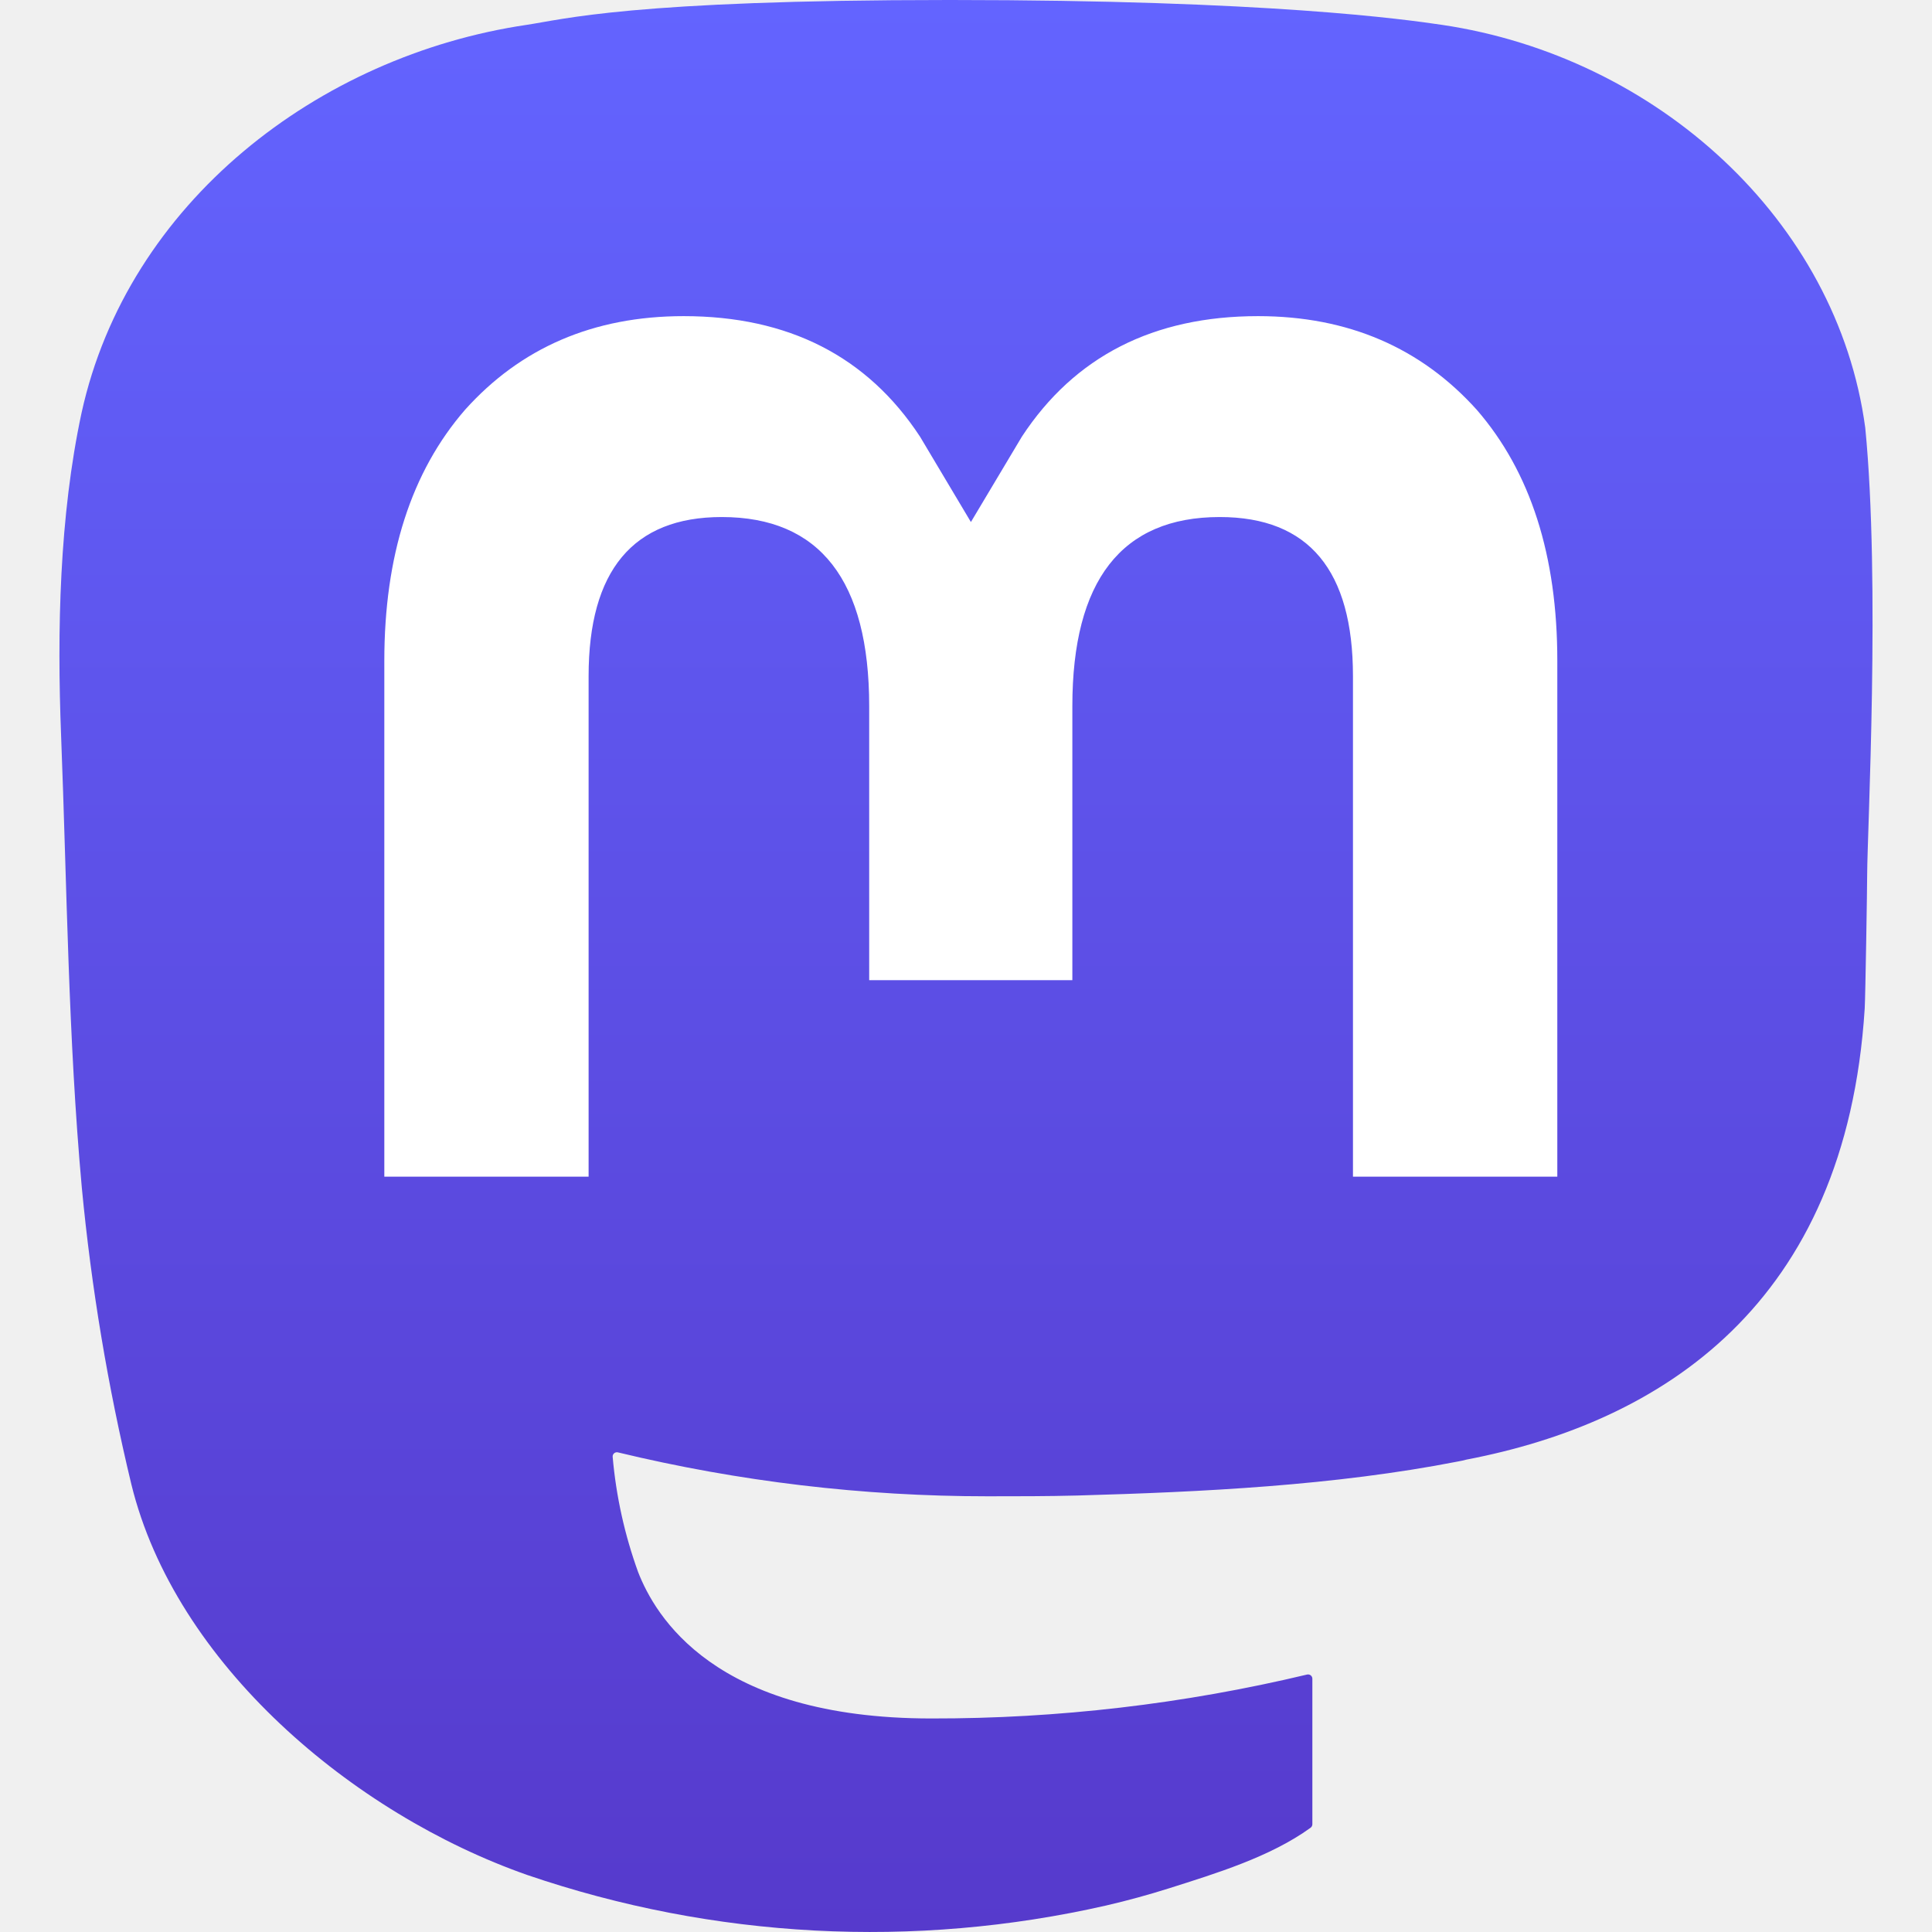
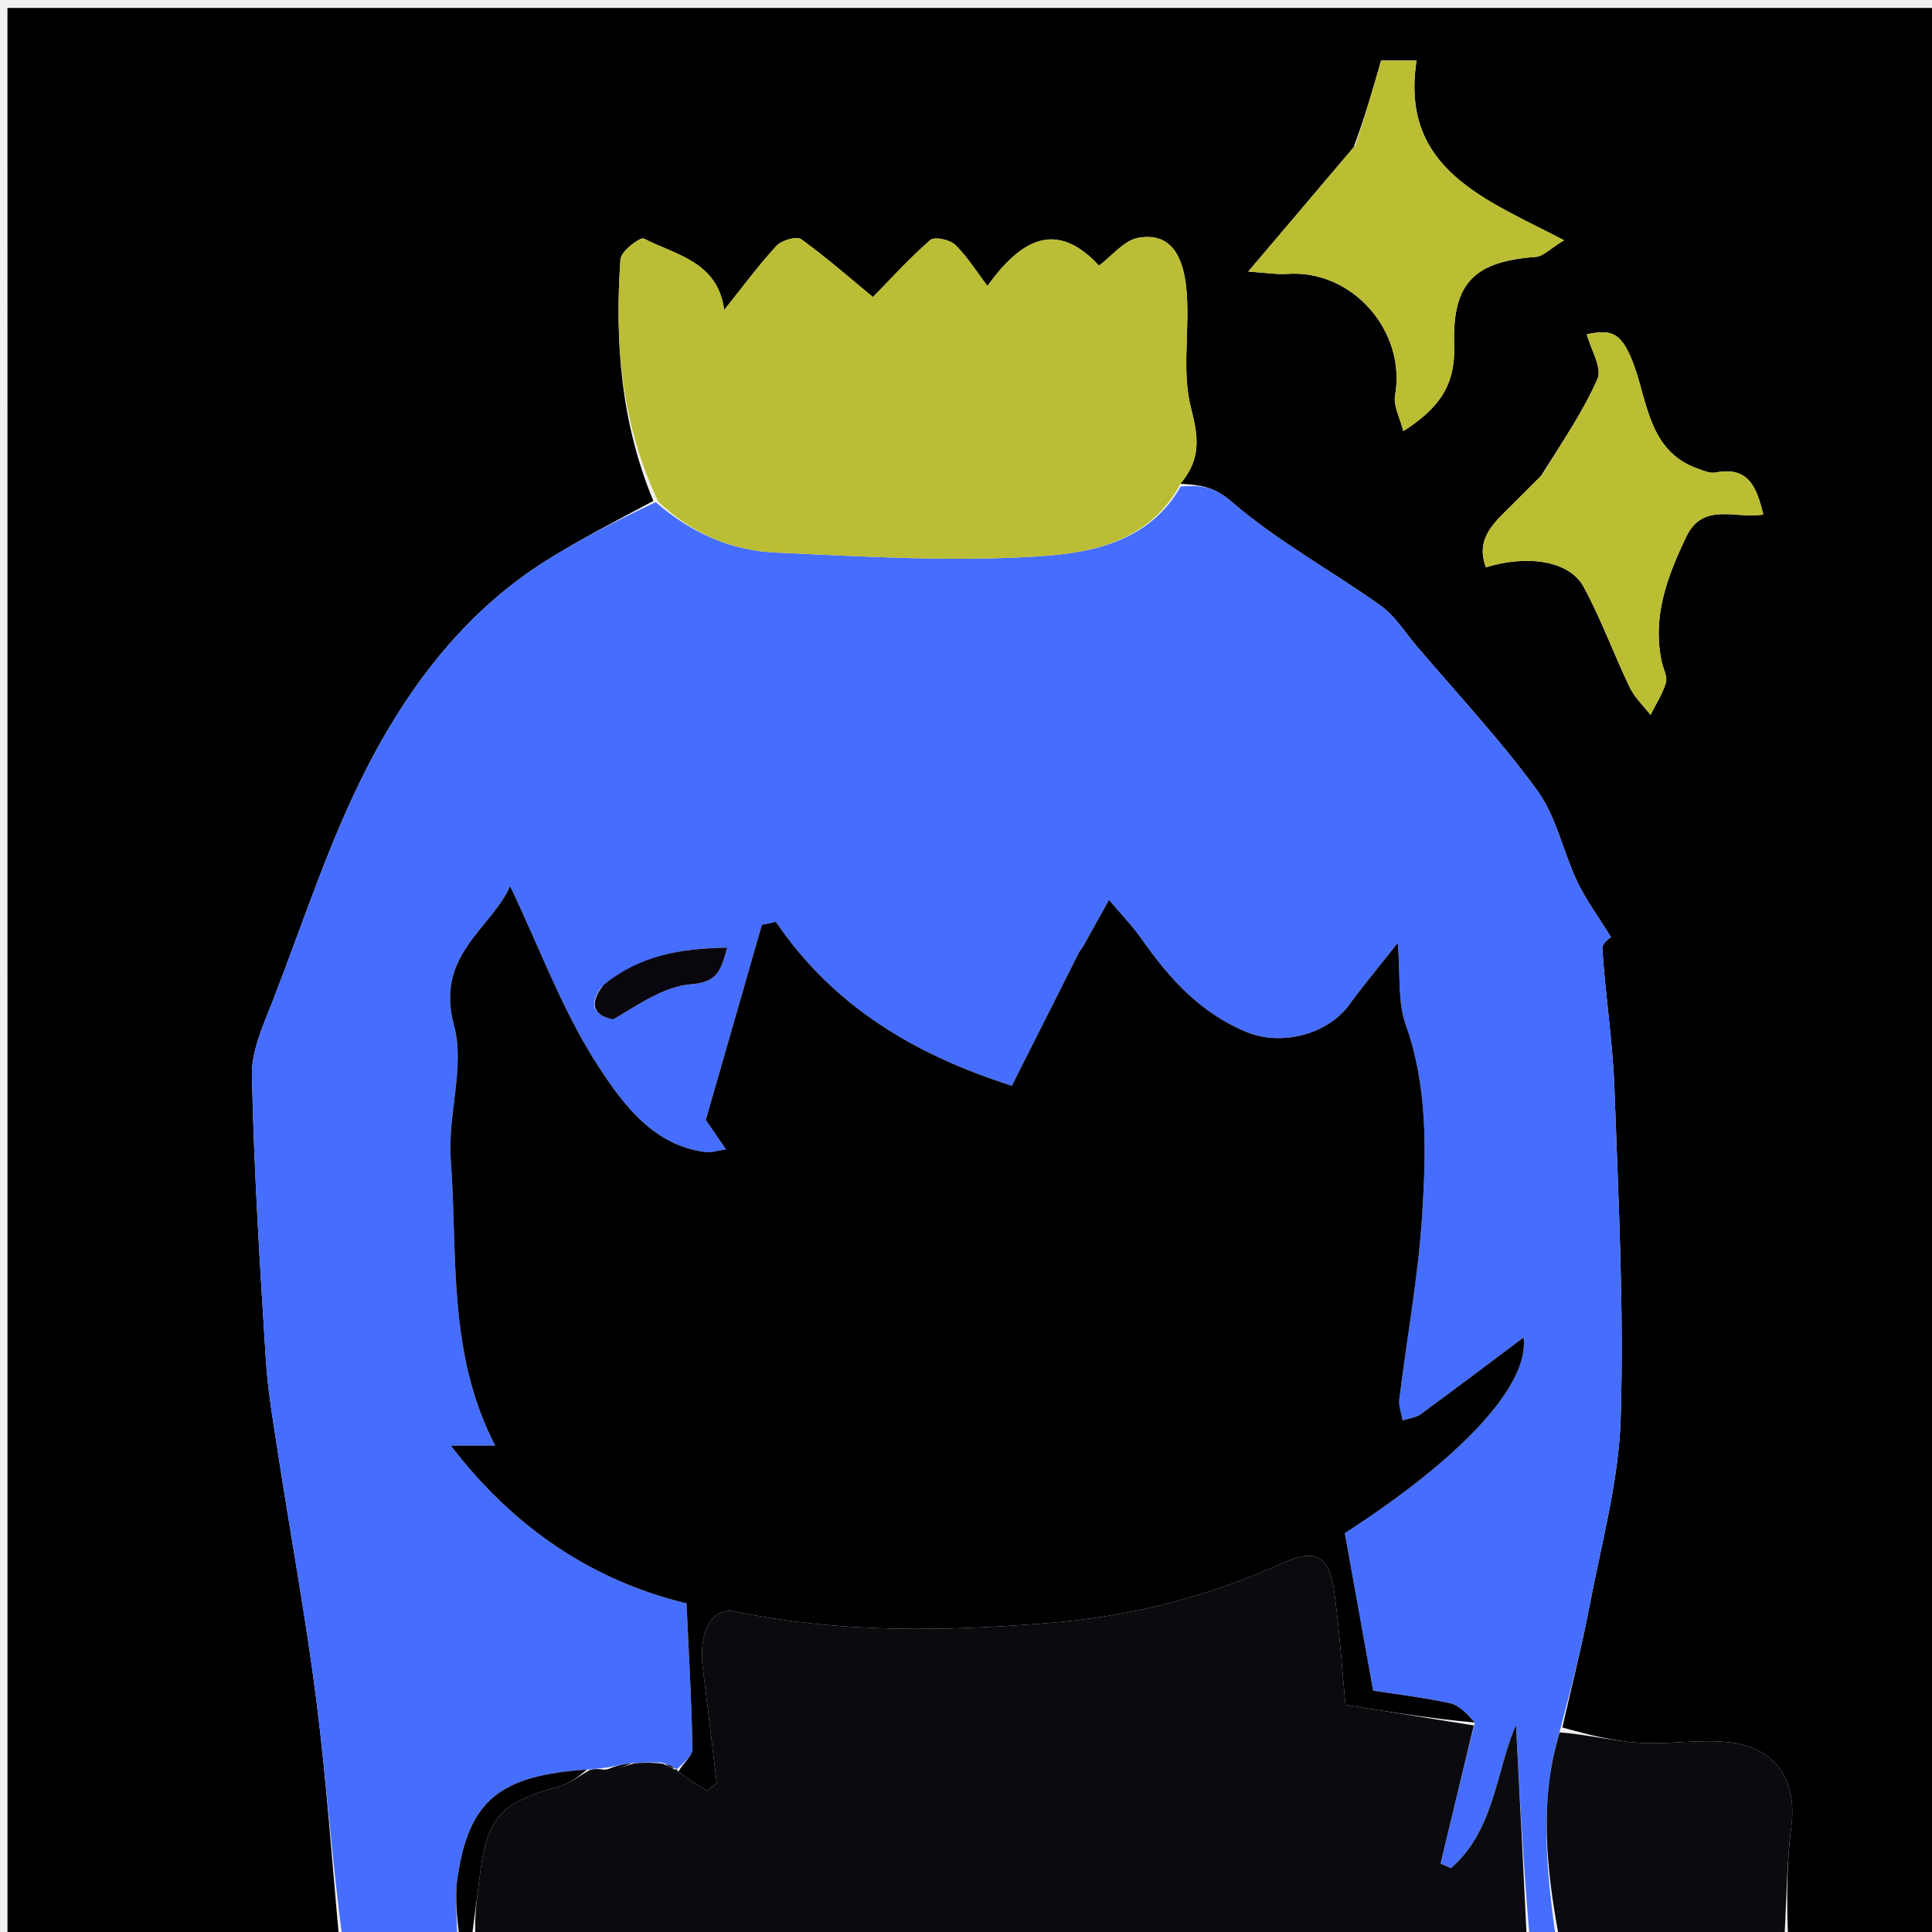
- <svg xmlns="http://www.w3.org/2000/svg" width="65" height="65" viewBox="0 0 61 65" fill="none">
-   <path d="M60.754 14.39C59.814 7.406 53.727 1.903 46.512 0.836C45.294 0.656 40.682 0 29.997 0H29.918C19.23 0 16.937 0.656 15.72 0.836C8.705 1.873 2.299 6.819 0.745 13.885C-0.003 17.365 -0.083 21.224 0.056 24.763C0.254 29.838 0.293 34.905 0.753 39.96C1.072 43.318 1.628 46.648 2.417 49.928C3.894 55.984 9.875 61.024 15.734 63.08C22.008 65.224 28.754 65.58 35.218 64.108C35.929 63.943 36.632 63.751 37.325 63.532C38.897 63.033 40.738 62.474 42.091 61.494C42.11 61.48 42.125 61.462 42.136 61.442C42.147 61.421 42.153 61.399 42.153 61.376V56.477C42.153 56.456 42.148 56.434 42.138 56.415C42.129 56.396 42.115 56.379 42.098 56.365C42.081 56.352 42.061 56.343 42.04 56.338C42.019 56.334 41.997 56.334 41.976 56.338C37.834 57.328 33.59 57.823 29.332 57.816C22.005 57.816 20.034 54.338 19.469 52.891C19.016 51.64 18.727 50.335 18.612 49.009C18.611 48.987 18.615 48.964 18.624 48.944C18.633 48.924 18.647 48.906 18.664 48.892C18.682 48.877 18.702 48.867 18.724 48.863C18.745 48.858 18.768 48.858 18.79 48.864C22.862 49.846 27.037 50.342 31.227 50.341C32.234 50.341 33.239 50.341 34.246 50.315C38.46 50.196 42.901 49.981 47.047 49.171C47.15 49.151 47.253 49.133 47.342 49.106C53.881 47.851 60.104 43.91 60.736 33.93C60.76 33.537 60.819 29.815 60.819 29.407C60.822 28.021 61.265 19.578 60.754 14.39Z" fill="url(#paint0_linear_89_8)" />
-   <path d="M50.394 22.237V39.588H43.519V22.748C43.519 19.203 42.041 17.395 39.036 17.395C35.733 17.395 34.078 19.534 34.078 23.759V32.976H27.243V23.759C27.243 19.534 25.586 17.395 22.282 17.395C19.295 17.395 17.803 19.203 17.803 22.748V39.588H10.93V22.237C10.93 18.692 11.835 15.875 13.645 13.788C15.513 11.705 17.962 10.636 21.003 10.636C24.522 10.636 27.181 11.989 28.954 14.692L30.665 17.563L32.379 14.692C34.152 11.989 36.811 10.636 40.324 10.636C43.362 10.636 45.811 11.705 47.685 13.788C49.493 15.873 50.396 18.69 50.394 22.237Z" fill="white" />
-   <defs>
-     <linearGradient id="paint0_linear_89_8" x1="30.5" y1="0" x2="30.5" y2="65" gradientUnits="userSpaceOnUse">
-       <stop stop-color="#6364FF" />
-       <stop offset="1" stop-color="#563ACC" />
-     </linearGradient>
-   </defs>
+ <svg xmlns="http://www.w3.org/2000/svg" version="1.1" id="Layer_1" x="0px" y="0px" width="100%" viewBox="0 0 262 262" enable-background="new 0 0 262 262" xml:space="preserve">
+   <path fill="#000000" opacity="1" stroke="none" d=" M46,263   C31.008,263 16.015,263 1.017,263   C1.012,175.719 1.012,88.439 1.012,1.079   C88.236,1.079 175.472,1.079 262.854,1.079   C262.854,88.333 262.854,175.667 262.854,263   C256.264,263 249.601,263 242.469,262.545   C242.284,257.302 242.307,252.48 242.919,247.735   C243.742,241.363 240.794,236.904 234.218,236.242   C230.294,235.847 226.265,236.594 222.313,236.343   C218.786,236.119 215.301,235.23 211.874,234.26   C213.162,228.537 214.528,223.218 215.55,217.834   C217.156,209.369 219.522,200.89 219.782,192.362   C220.237,177.478 219.468,162.548 218.937,147.647   C218.71,141.293 217.702,134.969 217.292,128.616   C217.24,127.812 218.668,126.913 218.486,127.123   C216.753,124.308 215.067,122.04 213.881,119.535   C211.956,115.47 211.052,110.744 208.474,107.202   C203.47,100.33 197.608,94.082 192.09,87.587   C190.511,85.728 189.169,83.514 187.238,82.137   C180.559,77.373 173.233,73.408 167.068,68.081   C164.553,65.908 162.709,65.786 160.082,65.602   C162.858,62.265 162.564,59.392 161.52,55.368   C160.173,50.18 161.449,44.368 160.853,38.906   C160.478,35.472 159.202,31.366 154.329,32.258   C152.415,32.609 150.819,34.696 149.04,36.022   C144.066,30.692 139.357,31.15 133.912,38.781   C132.383,36.772 131.157,34.768 129.521,33.189   C128.802,32.495 126.716,32.058 126.163,32.544   C123.243,35.109 120.614,38.005 118.377,40.284   C115.604,37.997 112.247,35.052 108.651,32.436   C108.037,31.99 105.998,32.583 105.304,33.333   C102.883,35.95 100.764,38.845 98.203,42.043   C97.354,35.488 91.694,34.597 87.319,32.357   C86.818,32.1 84.221,34.08 84.146,35.133   C83.346,46.37 84.221,57.423 88.603,67.931   C83.541,70.635 78.738,73.104 74.175,75.956   C63.479,82.643 55.877,92.446 50.199,103.27   C44.815,113.533 41.245,124.758 37.032,135.621   C35.756,138.911 34.094,142.421 34.164,145.798   C34.43,158.647 35.245,171.488 36.046,184.32   C36.32,188.704 37.085,193.064 37.754,197.416   C39.463,208.522 41.511,219.584 42.92,230.727   C44.275,241.443 44.999,252.239 46,263  M183.571,19.967   C178.995,25.365 174.419,30.762 169.277,36.826   C171.585,36.975 173.092,37.242 174.573,37.14   C183.396,36.533 190.741,44.914 189.185,53.646   C188.936,55.043 189.851,56.647 190.306,58.466   C195.22,55.314 197.375,52.215 197.2,46.813   C196.92,38.186 200.097,35.446 208.303,34.835   C209.257,34.763 210.143,33.779 212.103,32.58   C201.518,27.05 189.814,23.007 192.103,8.21   C189.786,8.21 188.033,8.21 187.291,8.21   C186.133,12.242 185.107,15.813 183.571,19.967  M208.978,64.538   C207.636,65.882 206.299,67.23 204.951,68.569   C202.647,70.858 200.029,73.021 201.508,76.934   C207.21,75.172 212.85,76.074 214.747,79.565   C217.132,83.955 218.844,88.706 221.011,93.223   C221.671,94.597 222.874,95.711 223.828,96.945   C224.551,95.494 225.472,94.101 225.917,92.57   C226.154,91.754 225.558,90.701 225.353,89.752   C224.031,83.626 226.095,78.202 228.671,72.803   C230.969,67.987 235.412,70.436 239.122,69.771   C238.219,66.017 237.092,63.209 232.639,64.08   C231.899,64.225 231.014,63.828 230.239,63.556   C223.425,61.167 223.419,54.104 221.392,49.014   C219.801,45.017 218.458,44.65 215.189,45.335   C215.76,47.467 217.286,49.891 216.641,51.366   C214.71,55.781 211.93,59.825 208.978,64.538  z" />
+   <path fill="#466EFE" opacity="1" stroke="none" d=" M160.127,65.968   C162.709,65.786 164.553,65.908 167.068,68.081   C173.233,73.408 180.559,77.373 187.238,82.137   C189.169,83.514 190.511,85.728 192.09,87.587   C197.608,94.082 203.47,100.33 208.474,107.202   C211.052,110.744 211.956,115.47 213.881,119.535   C215.067,122.04 216.753,124.308 218.486,127.123   C218.668,126.913 217.24,127.812 217.292,128.616   C217.702,134.969 218.71,141.293 218.937,147.647   C219.468,162.548 220.237,177.478 219.782,192.362   C219.522,200.89 217.156,209.369 215.55,217.834   C214.528,223.218 213.162,228.537 211.576,234.552   C208.638,244.462 209.757,253.73 211,263   C209.933,263 208.867,263 207.428,262.584   C206.555,252.569 206.055,242.97 205.583,233.925   C202.914,239.953 202.734,248.198 196.758,253.343   C196.29,253.135 195.822,252.927 195.353,252.718   C196.858,246.476 198.363,240.233 200.003,233.592   C198.962,232.424 197.874,231.242 196.592,230.967   C192.776,230.149 188.883,229.688 186.213,229.273   C184.845,221.665 183.654,215.041 182.371,207.91   C198.367,197.587 207.409,187.781 206.62,181.37   C202.038,184.804 197.392,188.327 192.686,191.767   C192.011,192.259 191.043,192.349 190.21,192.625   C190.049,191.668 189.65,190.681 189.764,189.756   C190.79,181.373 192.352,173.028 192.871,164.617   C193.403,156.001 193.622,147.318 190.599,138.868   C189.532,135.884 189.928,132.378 189.552,127.869   C186.821,131.335 184.809,133.726 182.978,136.249   C179.981,140.377 173.691,141.857 169.091,139.975   C162.855,137.423 158.663,132.811 154.936,127.506   C153.579,125.573 151.918,123.855 150.395,122.039   C149.23,124.136 148.069,126.235 146.896,128.328   C146.735,128.614 146.483,128.852 146.336,129.143   C143.363,135.033 140.398,140.927 137.217,147.247   C124.351,143.136 113.123,136.662 105.216,125.014   C104.585,125.15 103.954,125.287 103.322,125.423   C100.808,134.174 98.294,142.924 95.718,151.885   C96.381,152.848 97.251,154.111 98.46,155.866   C97.124,156.07 96.433,156.329 95.783,156.251   C88.646,155.399 84.55,149.802 81.26,144.788   C76.38,137.351 73.269,128.752 69.177,120.169   C66.572,126.023 58.976,129.505 61.571,139.06   C63.092,144.66 60.681,151.205 61.128,157.244   C62.084,170.149 60.644,183.463 67.156,196.042   C65.058,196.042 63.435,196.042 61.145,196.042   C69.912,207.526 80.763,214.466 93.1,217.433   C93.42,224.431 93.797,230.804 93.908,237.181   C93.924,238.096 92.66,239.033 91.881,239.872   C91.774,239.784 91.595,239.995 91.418,239.722   C90.837,239.342 90.432,239.235 89.631,239.017   C88.156,238.98 87.075,239.053 85.648,239.091   C84.181,239.325 83.059,239.593 81.613,239.789   C80.86,239.819 80.433,239.92 79.59,239.972   C67.736,240.772 63.613,244.186 62.056,254.553   C61.642,257.309 61.998,260.181 62,263   C56.978,263 51.956,263 46.467,263   C44.999,252.239 44.275,241.443 42.92,230.727   C41.511,219.584 39.463,208.522 37.754,197.416   C37.085,193.064 36.32,188.704 36.046,184.32   C35.245,171.488 34.43,158.647 34.164,145.798   C34.094,142.421 35.756,138.911 37.032,135.621   C41.245,124.758 44.815,113.533 50.199,103.27   C55.877,92.446 63.479,82.643 74.175,75.956   C78.738,73.104 83.541,70.635 88.909,68.097   C93.926,72.442 99.321,74.668 105.195,74.932   C117.131,75.468 129.138,76.209 141.023,75.435   C148.142,74.971 155.907,73.411 160.127,65.968  M81.586,133.851   C79.451,136.601 81.1,137.867 83.162,138.241   C86.573,136.236 90.065,133.749 93.722,133.474   C97.374,133.2 97.775,131.499 98.614,128.51   C92.351,128.617 86.816,129.525 81.586,133.851  z" />
+   <path fill="#0B0B0F" opacity="1" stroke="none" d=" M85.995,239.126   C87.075,239.053 88.156,238.98 89.883,239.178   C90.885,239.631 91.24,239.813 91.595,239.995   C91.595,239.995 91.774,239.784 91.902,240.168   C93.316,241.307 94.601,242.064 95.887,242.82   C96.323,242.488 96.759,242.155 97.196,241.823   C96.569,236.611 95.973,231.394 95.306,226.187   C94.689,221.365 96.506,217.872 99.714,218.541   C113.706,221.458 127.721,221.246 141.891,220.127   C153.011,219.248 163.539,216.662 173.615,212.105   C178.291,209.99 180.237,210.73 180.951,215.961   C181.663,221.166 182.003,226.423 182.461,231.196   C188.457,232.159 194.162,233.075 199.867,233.991   C198.363,240.233 196.858,246.476 195.353,252.718   C195.822,252.927 196.29,253.135 196.758,253.343   C202.734,248.198 202.914,239.953 205.583,233.925   C206.055,242.97 206.555,252.569 207.028,262.584   C159.646,263 112.292,263 64.473,262.573   C64.324,259.858 64.681,257.574 64.946,255.28   C65.974,246.402 67.556,244.581 75.912,242.222   C77.367,241.811 78.645,240.771 80.005,240.022   C80.433,239.92 80.86,239.819 81.869,239.987   C83.632,239.879 84.813,239.503 85.995,239.126  z" />
+   <path fill="#0B0B0F" opacity="1" stroke="none" d=" M211.469,263   C209.757,253.73 208.638,244.462 211.5,234.927   C215.301,235.23 218.786,236.119 222.313,236.343   C226.265,236.594 230.294,235.847 234.218,236.242   C240.794,236.904 243.742,241.363 242.919,247.735   C242.307,252.48 242.284,257.302 242,262.545   C231.979,263 221.958,263 211.469,263  z" />
+   <path fill="#010001" opacity="1" stroke="none" d=" M79.59,239.972   C78.645,240.771 77.367,241.811 75.912,242.222   C67.556,244.581 65.974,246.402 64.946,255.28   C64.681,257.574 64.324,259.858 64.005,262.573   C63.556,263 63.111,263 62.333,263   C61.998,260.181 61.642,257.309 62.056,254.553   C63.613,244.186 67.736,240.772 79.59,239.972  z" />
+   <path fill="#BBBD34" opacity="1" stroke="none" d=" M160.082,65.602   C155.907,73.411 148.142,74.971 141.023,75.435   C129.138,76.209 117.131,75.468 105.195,74.932   C99.321,74.668 93.926,72.442 89.277,68.036   C84.221,57.423 83.346,46.37 84.146,35.133   C84.221,34.08 86.818,32.1 87.319,32.357   C91.694,34.597 97.354,35.488 98.203,42.043   C100.764,38.845 102.883,35.95 105.304,33.333   C105.998,32.583 108.037,31.99 108.651,32.436   C112.247,35.052 115.604,37.997 118.377,40.284   C120.614,38.005 123.243,35.109 126.163,32.544   C126.716,32.058 128.802,32.495 129.521,33.189   C131.157,34.768 132.383,36.772 133.912,38.781   C139.357,31.15 144.066,30.692 149.04,36.022   C150.819,34.696 152.415,32.609 154.329,32.258   C159.202,31.366 160.478,35.472 160.853,38.906   C161.449,44.368 160.173,50.18 161.52,55.368   C162.564,59.392 162.858,62.265 160.082,65.602  z" />
+   <path fill="#BBBD33" opacity="1" stroke="none" d=" M183.826,19.676   C185.107,15.813 186.133,12.242 187.291,8.21   C188.033,8.21 189.786,8.21 192.103,8.21   C189.814,23.007 201.518,27.05 212.103,32.58   C210.143,33.779 209.257,34.763 208.303,34.835   C200.097,35.446 196.92,38.186 197.2,46.813   C197.375,52.215 195.22,55.314 190.306,58.466   C189.851,56.647 188.936,55.043 189.185,53.646   C190.741,44.914 183.396,36.533 174.573,37.14   C173.092,37.242 171.585,36.975 169.277,36.826   C174.419,30.762 178.995,25.365 183.826,19.676  z" />
+   <path fill="#BBBD33" opacity="1" stroke="none" d=" M209.23,64.276   C211.93,59.825 214.71,55.781 216.641,51.366   C217.286,49.891 215.76,47.467 215.189,45.335   C218.458,44.65 219.801,45.017 221.392,49.014   C223.419,54.104 223.425,61.167 230.239,63.556   C231.014,63.828 231.899,64.225 232.639,64.08   C237.092,63.209 238.219,66.017 239.122,69.771   C235.412,70.436 230.969,67.987 228.671,72.803   C226.095,78.202 224.031,83.626 225.353,89.752   C225.558,90.701 226.154,91.754 225.917,92.57   C225.472,94.101 224.551,95.494 223.828,96.945   C222.874,95.711 221.671,94.597 221.011,93.223   C218.844,88.706 217.132,83.955 214.747,79.565   C212.85,76.074 207.21,75.172 201.508,76.934   C200.029,73.021 202.647,70.858 204.951,68.569   C206.299,67.23 207.636,65.882 209.23,64.276  z" />
+   <path fill="#010001" opacity="1" stroke="none" d=" M200.003,233.592   C194.162,233.075 188.457,232.159 182.461,231.196   C182.003,226.423 181.663,221.166 180.951,215.961   C180.237,210.73 178.291,209.99 173.615,212.105   C163.539,216.662 153.011,219.248 141.891,220.127   C127.721,221.246 113.706,221.458 99.714,218.541   C96.506,217.872 94.689,221.365 95.306,226.187   C95.973,231.394 96.569,236.611 97.196,241.823   C96.759,242.155 96.323,242.488 95.887,242.82   C94.601,242.064 93.316,241.307 92.009,240.256   C92.66,239.033 93.924,238.096 93.908,237.181   C93.797,230.804 93.42,224.431 93.1,217.433   C80.763,214.466 69.912,207.526 61.145,196.042   C63.435,196.042 65.058,196.042 67.156,196.042   C60.644,183.463 62.084,170.149 61.128,157.244   C60.681,151.205 63.092,144.66 61.571,139.06   C58.976,129.505 66.572,126.023 69.177,120.169   C73.269,128.752 76.38,137.351 81.26,144.788   C84.55,149.802 88.646,155.399 95.783,156.251   C96.433,156.329 97.124,156.07 98.46,155.866   C97.251,154.111 96.381,152.848 95.718,151.885   C98.294,142.924 100.808,134.174 103.322,125.423   C103.954,125.287 104.585,125.15 105.216,125.014   C113.123,136.662 124.351,143.136 137.217,147.247   C140.398,140.927 143.363,135.033 146.336,129.143   C146.483,128.852 146.735,128.614 146.896,128.328   C148.069,126.235 149.23,124.136 150.395,122.039   C151.918,123.855 153.579,125.573 154.936,127.506   C158.663,132.811 162.855,137.423 169.091,139.975   C173.691,141.857 179.981,140.377 182.978,136.249   C184.809,133.726 186.821,131.335 189.552,127.869   C189.928,132.378 189.532,135.884 190.599,138.868   C193.622,147.318 193.403,156.001 192.871,164.617   C192.352,173.028 190.79,181.373 189.764,189.756   C189.65,190.681 190.049,191.668 190.21,192.625   C191.043,192.349 192.011,192.259 192.686,191.767   C197.392,188.327 202.038,184.804 206.62,181.37   C207.409,187.781 198.367,197.587 182.371,207.91   C183.654,215.041 184.845,221.665 186.213,229.273   C188.883,229.688 192.776,230.149 196.592,230.967   C197.874,231.242 198.962,232.424 200.003,233.592  z" />
+   <path fill="#0A060E" opacity="1" stroke="none" d=" M81.828,133.594   C86.816,129.525 92.351,128.617 98.614,128.51   C97.775,131.499 97.374,133.2 93.722,133.474   C90.065,133.749 86.573,136.236 83.162,138.241   C81.1,137.867 79.451,136.601 81.828,133.594  z" />
+   <path fill="#010001" opacity="1" stroke="none" d=" M85.648,239.091   C84.813,239.503 83.632,239.879 82.194,240.058   C83.059,239.593 84.181,239.325 85.648,239.091  z" />
+   <path fill="#010001" opacity="1" stroke="none" d=" M91.418,239.722   C91.24,239.813 90.885,239.631 90.279,239.289   C90.432,239.235 90.837,239.342 91.418,239.722  z" />
</svg>
